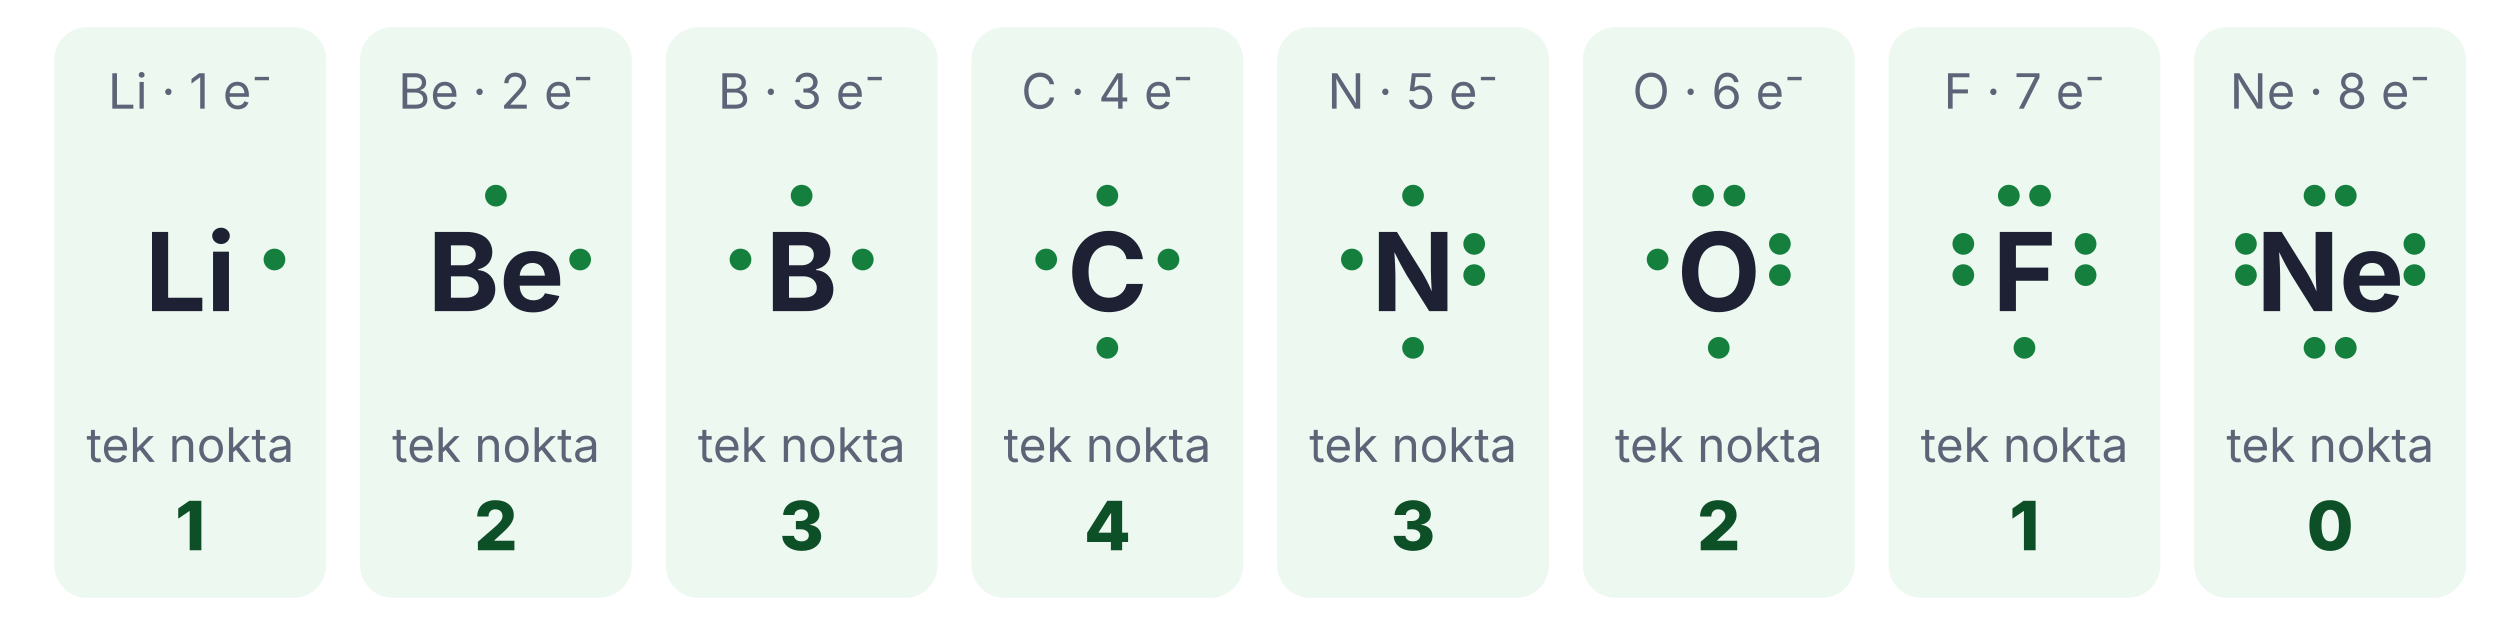
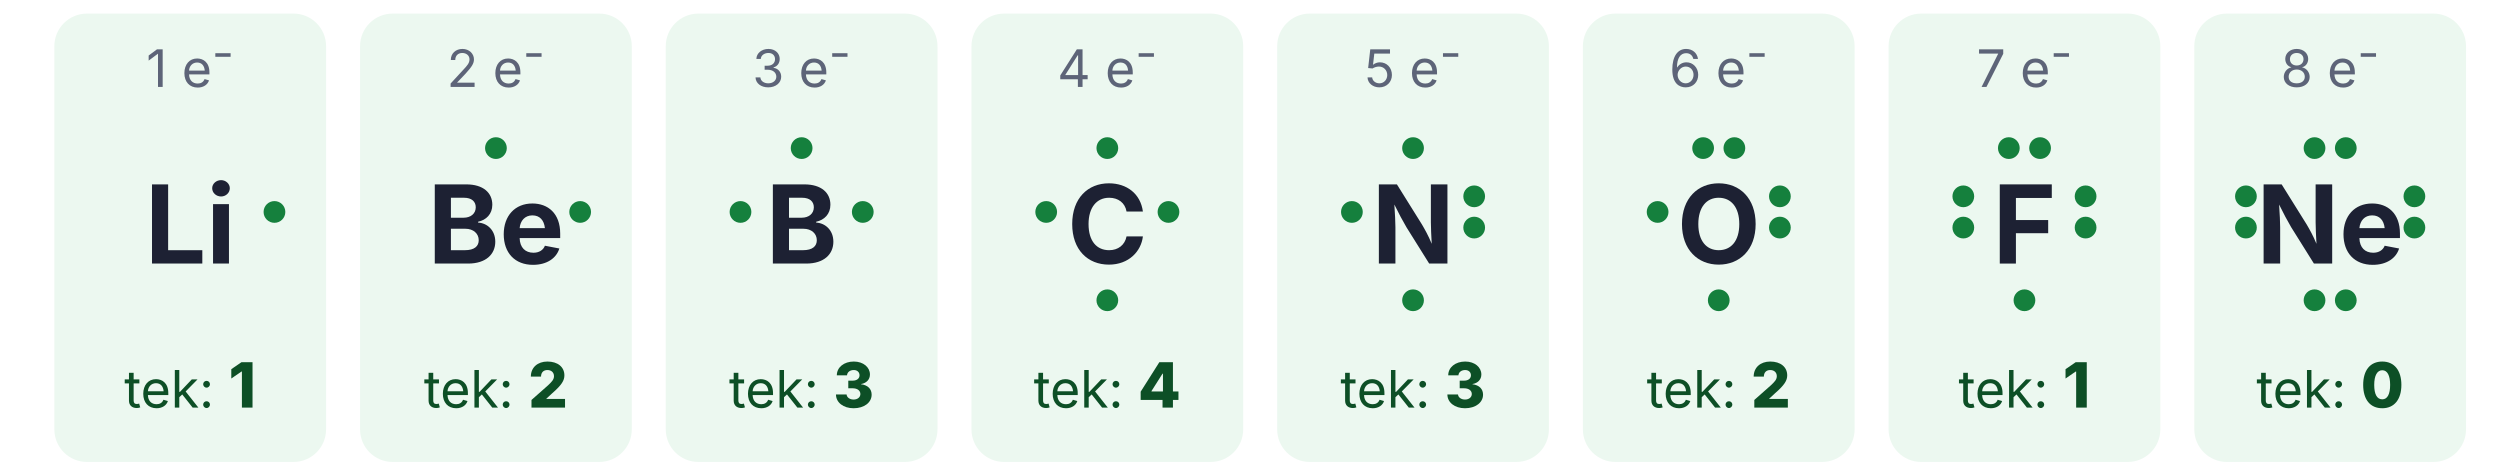
- <svg viewBox="0 0 184 46" class="grafik">
+ <svg viewBox="0 0 184 35" class="grafik">
  <g font-family="Inter">
-     <rect x="4.0" y="2" width="20" height="42" rx="2.4" fill="#ecf8f0" />
-     <text x="14.0" y="8" text-anchor="middle" font-size="3.6" fill="#5d6478">Li · 1 e⁻</text>
-     <text x="14.0" y="22.9" text-anchor="middle" font-size="8.0" font-weight="700" fill="#1d2133">Li</text>
-     <circle cx="20.20" cy="19.10" r=".8" fill="#15803d" />
-     <text x="14.0" y="34" text-anchor="middle" font-size="3.5" fill="#5d6478">tek nokta</text>
-     <text x="14.0" y="40.5" text-anchor="middle" font-size="5" font-weight="800" fill="#0d4f26">1</text>
-     <rect x="26.5" y="2" width="20" height="42" rx="2.4" fill="#ecf8f0" />
-     <text x="36.5" y="8" text-anchor="middle" font-size="3.6" fill="#5d6478">Be · 2 e⁻</text>
-     <text x="36.5" y="22.9" text-anchor="middle" font-size="8.0" font-weight="700" fill="#1d2133">Be</text>
-     <circle cx="42.70" cy="19.10" r=".8" fill="#15803d" />
-     <circle cx="36.50" cy="14.40" r=".8" fill="#15803d" />
-     <text x="36.5" y="34" text-anchor="middle" font-size="3.5" fill="#5d6478">tek nokta</text>
-     <text x="36.5" y="40.5" text-anchor="middle" font-size="5" font-weight="800" fill="#0d4f26">2</text>
-     <rect x="49.0" y="2" width="20" height="42" rx="2.4" fill="#ecf8f0" />
-     <text x="59.0" y="8" text-anchor="middle" font-size="3.6" fill="#5d6478">B · 3 e⁻</text>
-     <text x="59.0" y="22.9" text-anchor="middle" font-size="8.0" font-weight="700" fill="#1d2133">B</text>
-     <circle cx="63.50" cy="19.10" r=".8" fill="#15803d" />
-     <circle cx="59.00" cy="14.40" r=".8" fill="#15803d" />
-     <circle cx="54.50" cy="19.10" r=".8" fill="#15803d" />
-     <text x="59.0" y="34" text-anchor="middle" font-size="3.5" fill="#5d6478">tek nokta</text>
-     <text x="59.0" y="40.5" text-anchor="middle" font-size="5" font-weight="800" fill="#0d4f26">3</text>
-     <rect x="71.5" y="2" width="20" height="42" rx="2.4" fill="#ecf8f0" />
-     <text x="81.5" y="8" text-anchor="middle" font-size="3.6" fill="#5d6478">C · 4 e⁻</text>
-     <text x="81.5" y="22.9" text-anchor="middle" font-size="8.0" font-weight="700" fill="#1d2133">C</text>
-     <circle cx="86.00" cy="19.10" r=".8" fill="#15803d" />
-     <circle cx="81.50" cy="14.40" r=".8" fill="#15803d" />
-     <circle cx="77.00" cy="19.10" r=".8" fill="#15803d" />
-     <circle cx="81.50" cy="25.60" r=".8" fill="#15803d" />
-     <text x="81.5" y="34" text-anchor="middle" font-size="3.5" fill="#5d6478">tek nokta</text>
-     <text x="81.5" y="40.5" text-anchor="middle" font-size="5" font-weight="800" fill="#0d4f26">4</text>
-     <rect x="94.0" y="2" width="20" height="42" rx="2.4" fill="#ecf8f0" />
-     <text x="104.0" y="8" text-anchor="middle" font-size="3.6" fill="#5d6478">N · 5 e⁻</text>
-     <text x="104.0" y="22.9" text-anchor="middle" font-size="8.0" font-weight="700" fill="#1d2133">N</text>
-     <circle cx="108.50" cy="17.95" r=".8" fill="#15803d" />
-     <circle cx="108.50" cy="20.25" r=".8" fill="#15803d" />
-     <circle cx="104.00" cy="14.40" r=".8" fill="#15803d" />
-     <circle cx="99.50" cy="19.10" r=".8" fill="#15803d" />
-     <circle cx="104.00" cy="25.60" r=".8" fill="#15803d" />
-     <text x="104.0" y="34" text-anchor="middle" font-size="3.5" fill="#5d6478">tek nokta</text>
-     <text x="104.0" y="40.5" text-anchor="middle" font-size="5" font-weight="800" fill="#0d4f26">3</text>
-     <rect x="116.5" y="2" width="20" height="42" rx="2.4" fill="#ecf8f0" />
-     <text x="126.5" y="8" text-anchor="middle" font-size="3.6" fill="#5d6478">O · 6 e⁻</text>
-     <text x="126.5" y="22.9" text-anchor="middle" font-size="8.0" font-weight="700" fill="#1d2133">O</text>
-     <circle cx="131.00" cy="17.95" r=".8" fill="#15803d" />
-     <circle cx="131.00" cy="20.25" r=".8" fill="#15803d" />
-     <circle cx="125.35" cy="14.40" r=".8" fill="#15803d" />
-     <circle cx="127.65" cy="14.40" r=".8" fill="#15803d" />
-     <circle cx="122.00" cy="19.10" r=".8" fill="#15803d" />
-     <circle cx="126.50" cy="25.60" r=".8" fill="#15803d" />
-     <text x="126.5" y="34" text-anchor="middle" font-size="3.5" fill="#5d6478">tek nokta</text>
-     <text x="126.5" y="40.5" text-anchor="middle" font-size="5" font-weight="800" fill="#0d4f26">2</text>
-     <rect x="139.0" y="2" width="20" height="42" rx="2.4" fill="#ecf8f0" />
-     <text x="149.0" y="8" text-anchor="middle" font-size="3.6" fill="#5d6478">F · 7 e⁻</text>
-     <text x="149.0" y="22.9" text-anchor="middle" font-size="8.0" font-weight="700" fill="#1d2133">F</text>
-     <circle cx="153.50" cy="17.95" r=".8" fill="#15803d" />
-     <circle cx="153.50" cy="20.25" r=".8" fill="#15803d" />
-     <circle cx="147.85" cy="14.40" r=".8" fill="#15803d" />
-     <circle cx="150.15" cy="14.40" r=".8" fill="#15803d" />
-     <circle cx="144.50" cy="20.25" r=".8" fill="#15803d" />
-     <circle cx="144.50" cy="17.95" r=".8" fill="#15803d" />
-     <circle cx="149.00" cy="25.60" r=".8" fill="#15803d" />
-     <text x="149.0" y="34" text-anchor="middle" font-size="3.5" fill="#5d6478">tek nokta</text>
-     <text x="149.0" y="40.5" text-anchor="middle" font-size="5" font-weight="800" fill="#0d4f26">1</text>
-     <rect x="161.5" y="2" width="20" height="42" rx="2.4" fill="#ecf8f0" />
-     <text x="171.5" y="8" text-anchor="middle" font-size="3.6" fill="#5d6478">Ne · 8 e⁻</text>
-     <text x="171.5" y="22.9" text-anchor="middle" font-size="8.0" font-weight="700" fill="#1d2133">Ne</text>
-     <circle cx="177.70" cy="17.95" r=".8" fill="#15803d" />
-     <circle cx="177.70" cy="20.25" r=".8" fill="#15803d" />
-     <circle cx="170.35" cy="14.40" r=".8" fill="#15803d" />
-     <circle cx="172.65" cy="14.40" r=".8" fill="#15803d" />
-     <circle cx="165.30" cy="20.25" r=".8" fill="#15803d" />
-     <circle cx="165.30" cy="17.95" r=".8" fill="#15803d" />
-     <circle cx="172.65" cy="25.60" r=".8" fill="#15803d" />
-     <circle cx="170.35" cy="25.60" r=".8" fill="#15803d" />
-     <text x="171.5" y="34" text-anchor="middle" font-size="3.5" fill="#5d6478">tek nokta</text>
-     <text x="171.5" y="40.5" text-anchor="middle" font-size="5" font-weight="800" fill="#0d4f26">0</text>
+     <rect x="4.0" y="1" width="20" height="33" rx="2.4" fill="#ecf8f0" />
+     <text x="14.0" y="6.4" text-anchor="middle" font-size="3.8" fill="#5d6478">1 e⁻</text>
+     <text x="14.0" y="19.4" text-anchor="middle" font-size="8.0" font-weight="700" fill="#1d2133">Li</text>
+     <circle cx="20.20" cy="15.60" r=".8" fill="#15803d" />
+     <text x="14.0" y="30" text-anchor="middle" font-size="3.8" fill="#0d4f26">tek: <tspan font-weight="800" font-size="4.6">1</tspan>
+     </text>
+     <rect x="26.5" y="1" width="20" height="33" rx="2.4" fill="#ecf8f0" />
+     <text x="36.5" y="6.4" text-anchor="middle" font-size="3.8" fill="#5d6478">2 e⁻</text>
+     <text x="36.5" y="19.4" text-anchor="middle" font-size="8.0" font-weight="700" fill="#1d2133">Be</text>
+     <circle cx="42.70" cy="15.60" r=".8" fill="#15803d" />
+     <circle cx="36.50" cy="10.90" r=".8" fill="#15803d" />
+     <text x="36.5" y="30" text-anchor="middle" font-size="3.8" fill="#0d4f26">tek: <tspan font-weight="800" font-size="4.6">2</tspan>
+     </text>
+     <rect x="49.0" y="1" width="20" height="33" rx="2.4" fill="#ecf8f0" />
+     <text x="59.0" y="6.4" text-anchor="middle" font-size="3.8" fill="#5d6478">3 e⁻</text>
+     <text x="59.0" y="19.4" text-anchor="middle" font-size="8.0" font-weight="700" fill="#1d2133">B</text>
+     <circle cx="63.50" cy="15.60" r=".8" fill="#15803d" />
+     <circle cx="59.00" cy="10.90" r=".8" fill="#15803d" />
+     <circle cx="54.50" cy="15.60" r=".8" fill="#15803d" />
+     <text x="59.0" y="30" text-anchor="middle" font-size="3.8" fill="#0d4f26">tek: <tspan font-weight="800" font-size="4.6">3</tspan>
+     </text>
+     <rect x="71.5" y="1" width="20" height="33" rx="2.4" fill="#ecf8f0" />
+     <text x="81.5" y="6.4" text-anchor="middle" font-size="3.8" fill="#5d6478">4 e⁻</text>
+     <text x="81.5" y="19.4" text-anchor="middle" font-size="8.0" font-weight="700" fill="#1d2133">C</text>
+     <circle cx="86.00" cy="15.60" r=".8" fill="#15803d" />
+     <circle cx="81.50" cy="10.90" r=".8" fill="#15803d" />
+     <circle cx="77.00" cy="15.60" r=".8" fill="#15803d" />
+     <circle cx="81.50" cy="22.10" r=".8" fill="#15803d" />
+     <text x="81.5" y="30" text-anchor="middle" font-size="3.8" fill="#0d4f26">tek: <tspan font-weight="800" font-size="4.6">4</tspan>
+     </text>
+     <rect x="94.0" y="1" width="20" height="33" rx="2.4" fill="#ecf8f0" />
+     <text x="104.0" y="6.4" text-anchor="middle" font-size="3.8" fill="#5d6478">5 e⁻</text>
+     <text x="104.0" y="19.4" text-anchor="middle" font-size="8.0" font-weight="700" fill="#1d2133">N</text>
+     <circle cx="108.50" cy="14.45" r=".8" fill="#15803d" />
+     <circle cx="108.50" cy="16.75" r=".8" fill="#15803d" />
+     <circle cx="104.00" cy="10.90" r=".8" fill="#15803d" />
+     <circle cx="99.50" cy="15.60" r=".8" fill="#15803d" />
+     <circle cx="104.00" cy="22.10" r=".8" fill="#15803d" />
+     <text x="104.0" y="30" text-anchor="middle" font-size="3.8" fill="#0d4f26">tek: <tspan font-weight="800" font-size="4.6">3</tspan>
+     </text>
+     <rect x="116.5" y="1" width="20" height="33" rx="2.4" fill="#ecf8f0" />
+     <text x="126.5" y="6.4" text-anchor="middle" font-size="3.8" fill="#5d6478">6 e⁻</text>
+     <text x="126.5" y="19.4" text-anchor="middle" font-size="8.0" font-weight="700" fill="#1d2133">O</text>
+     <circle cx="131.00" cy="14.45" r=".8" fill="#15803d" />
+     <circle cx="131.00" cy="16.75" r=".8" fill="#15803d" />
+     <circle cx="125.35" cy="10.90" r=".8" fill="#15803d" />
+     <circle cx="127.65" cy="10.90" r=".8" fill="#15803d" />
+     <circle cx="122.00" cy="15.60" r=".8" fill="#15803d" />
+     <circle cx="126.50" cy="22.10" r=".8" fill="#15803d" />
+     <text x="126.5" y="30" text-anchor="middle" font-size="3.8" fill="#0d4f26">tek: <tspan font-weight="800" font-size="4.6">2</tspan>
+     </text>
+     <rect x="139.0" y="1" width="20" height="33" rx="2.4" fill="#ecf8f0" />
+     <text x="149.0" y="6.4" text-anchor="middle" font-size="3.8" fill="#5d6478">7 e⁻</text>
+     <text x="149.0" y="19.4" text-anchor="middle" font-size="8.0" font-weight="700" fill="#1d2133">F</text>
+     <circle cx="153.50" cy="14.45" r=".8" fill="#15803d" />
+     <circle cx="153.50" cy="16.75" r=".8" fill="#15803d" />
+     <circle cx="147.85" cy="10.90" r=".8" fill="#15803d" />
+     <circle cx="150.15" cy="10.90" r=".8" fill="#15803d" />
+     <circle cx="144.50" cy="16.75" r=".8" fill="#15803d" />
+     <circle cx="144.50" cy="14.45" r=".8" fill="#15803d" />
+     <circle cx="149.00" cy="22.10" r=".8" fill="#15803d" />
+     <text x="149.0" y="30" text-anchor="middle" font-size="3.8" fill="#0d4f26">tek: <tspan font-weight="800" font-size="4.6">1</tspan>
+     </text>
+     <rect x="161.5" y="1" width="20" height="33" rx="2.4" fill="#ecf8f0" />
+     <text x="171.5" y="6.4" text-anchor="middle" font-size="3.8" fill="#5d6478">8 e⁻</text>
+     <text x="171.5" y="19.4" text-anchor="middle" font-size="8.0" font-weight="700" fill="#1d2133">Ne</text>
+     <circle cx="177.70" cy="14.45" r=".8" fill="#15803d" />
+     <circle cx="177.70" cy="16.75" r=".8" fill="#15803d" />
+     <circle cx="170.35" cy="10.90" r=".8" fill="#15803d" />
+     <circle cx="172.65" cy="10.90" r=".8" fill="#15803d" />
+     <circle cx="165.30" cy="16.75" r=".8" fill="#15803d" />
+     <circle cx="165.30" cy="14.45" r=".8" fill="#15803d" />
+     <circle cx="172.65" cy="22.10" r=".8" fill="#15803d" />
+     <circle cx="170.35" cy="22.10" r=".8" fill="#15803d" />
+     <text x="171.5" y="30" text-anchor="middle" font-size="3.8" fill="#0d4f26">tek: <tspan font-weight="800" font-size="4.6">0</tspan>
+     </text>
  </g>
</svg>
